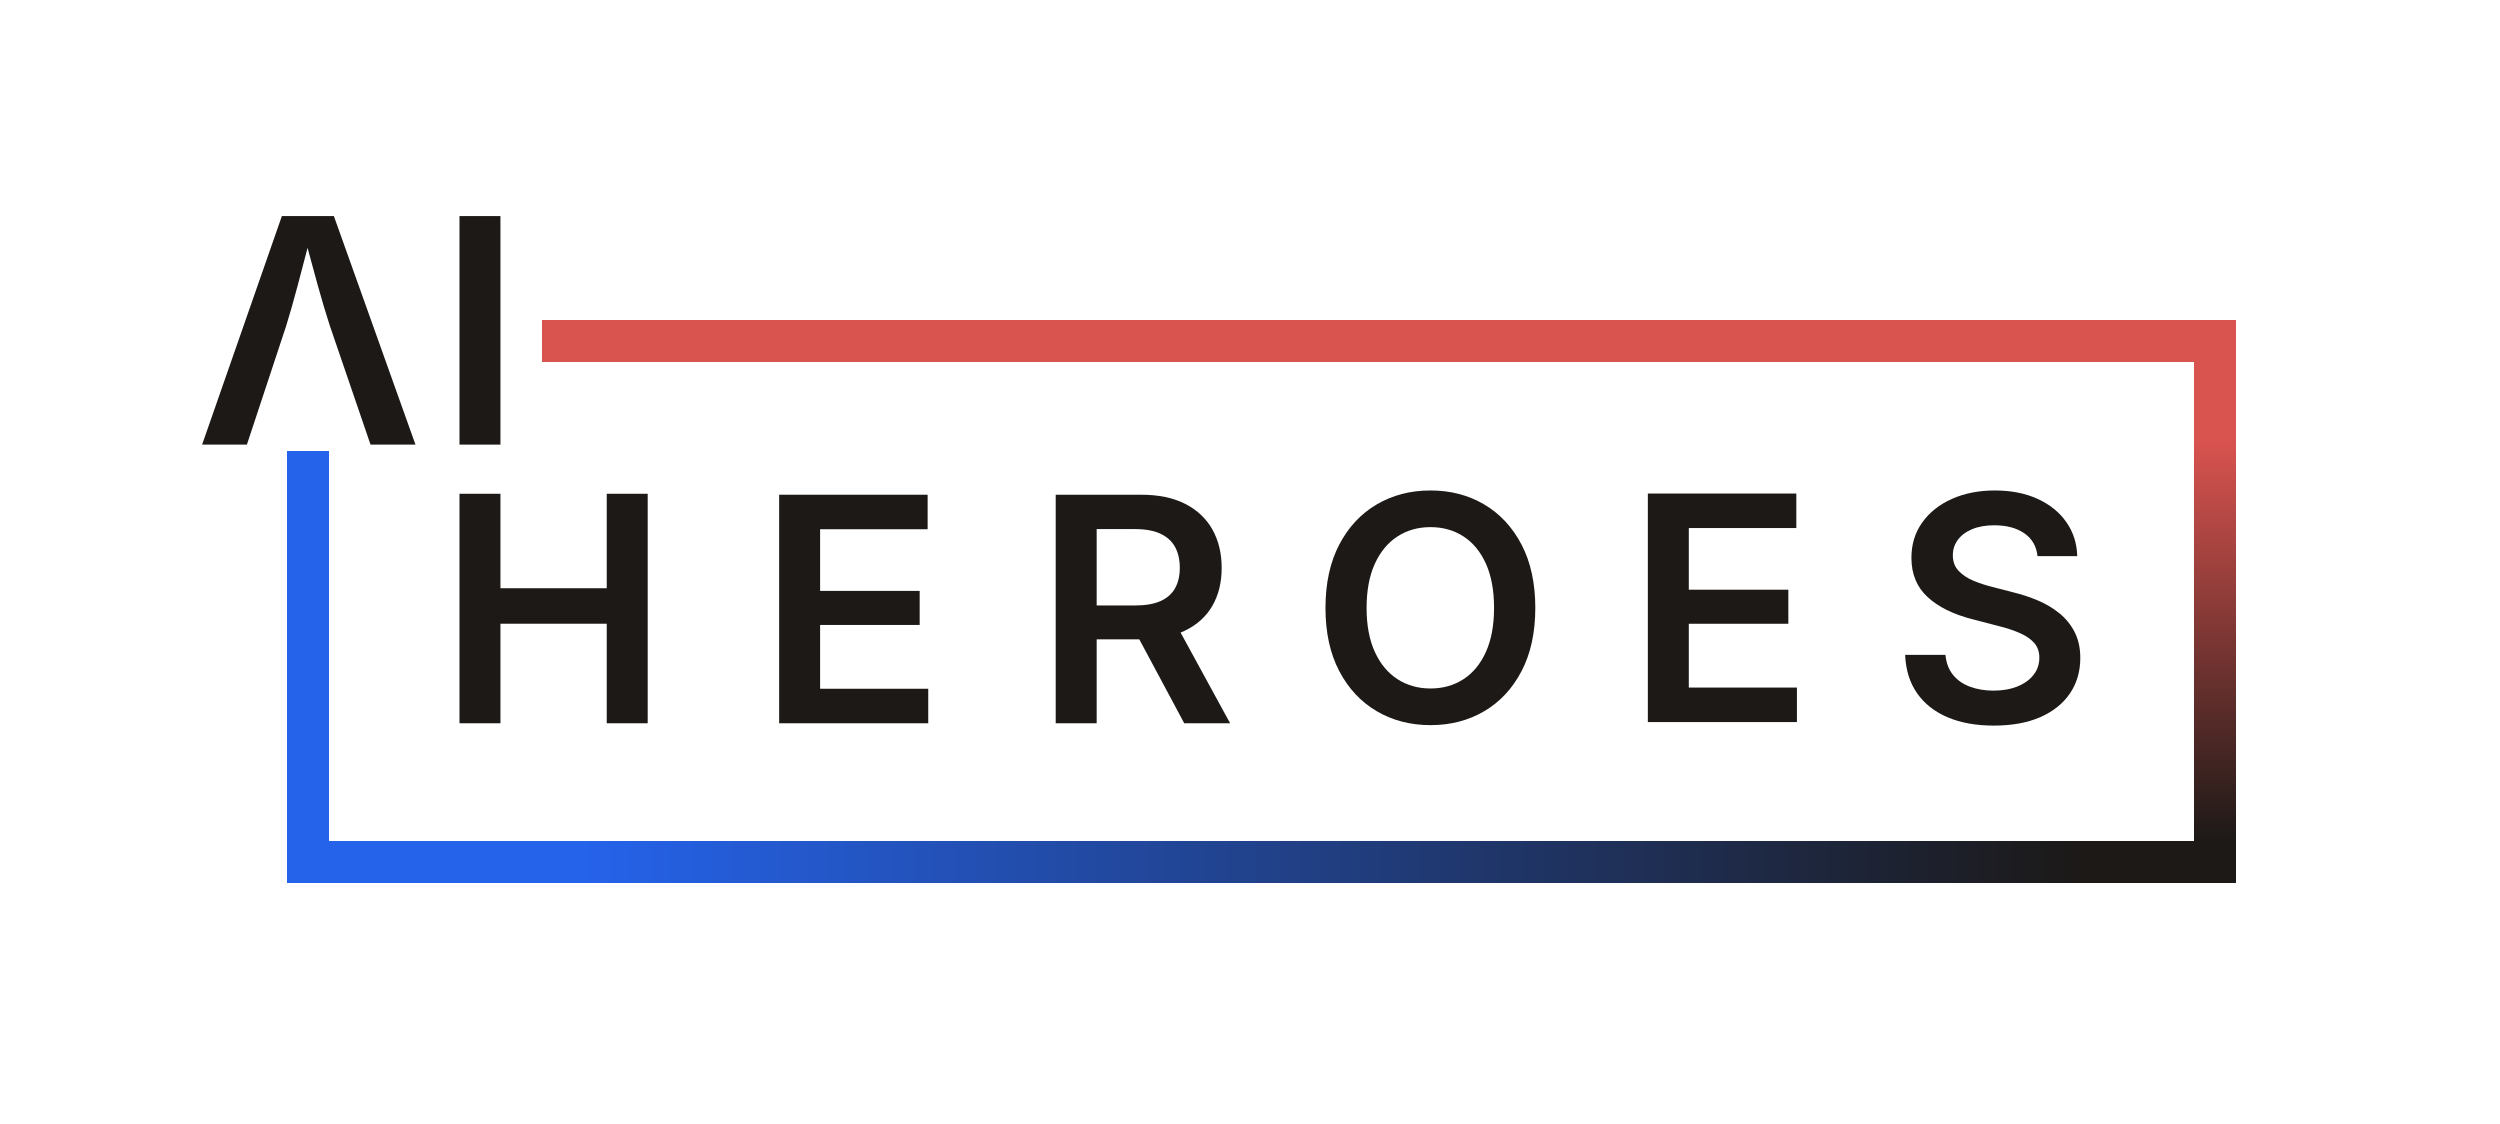
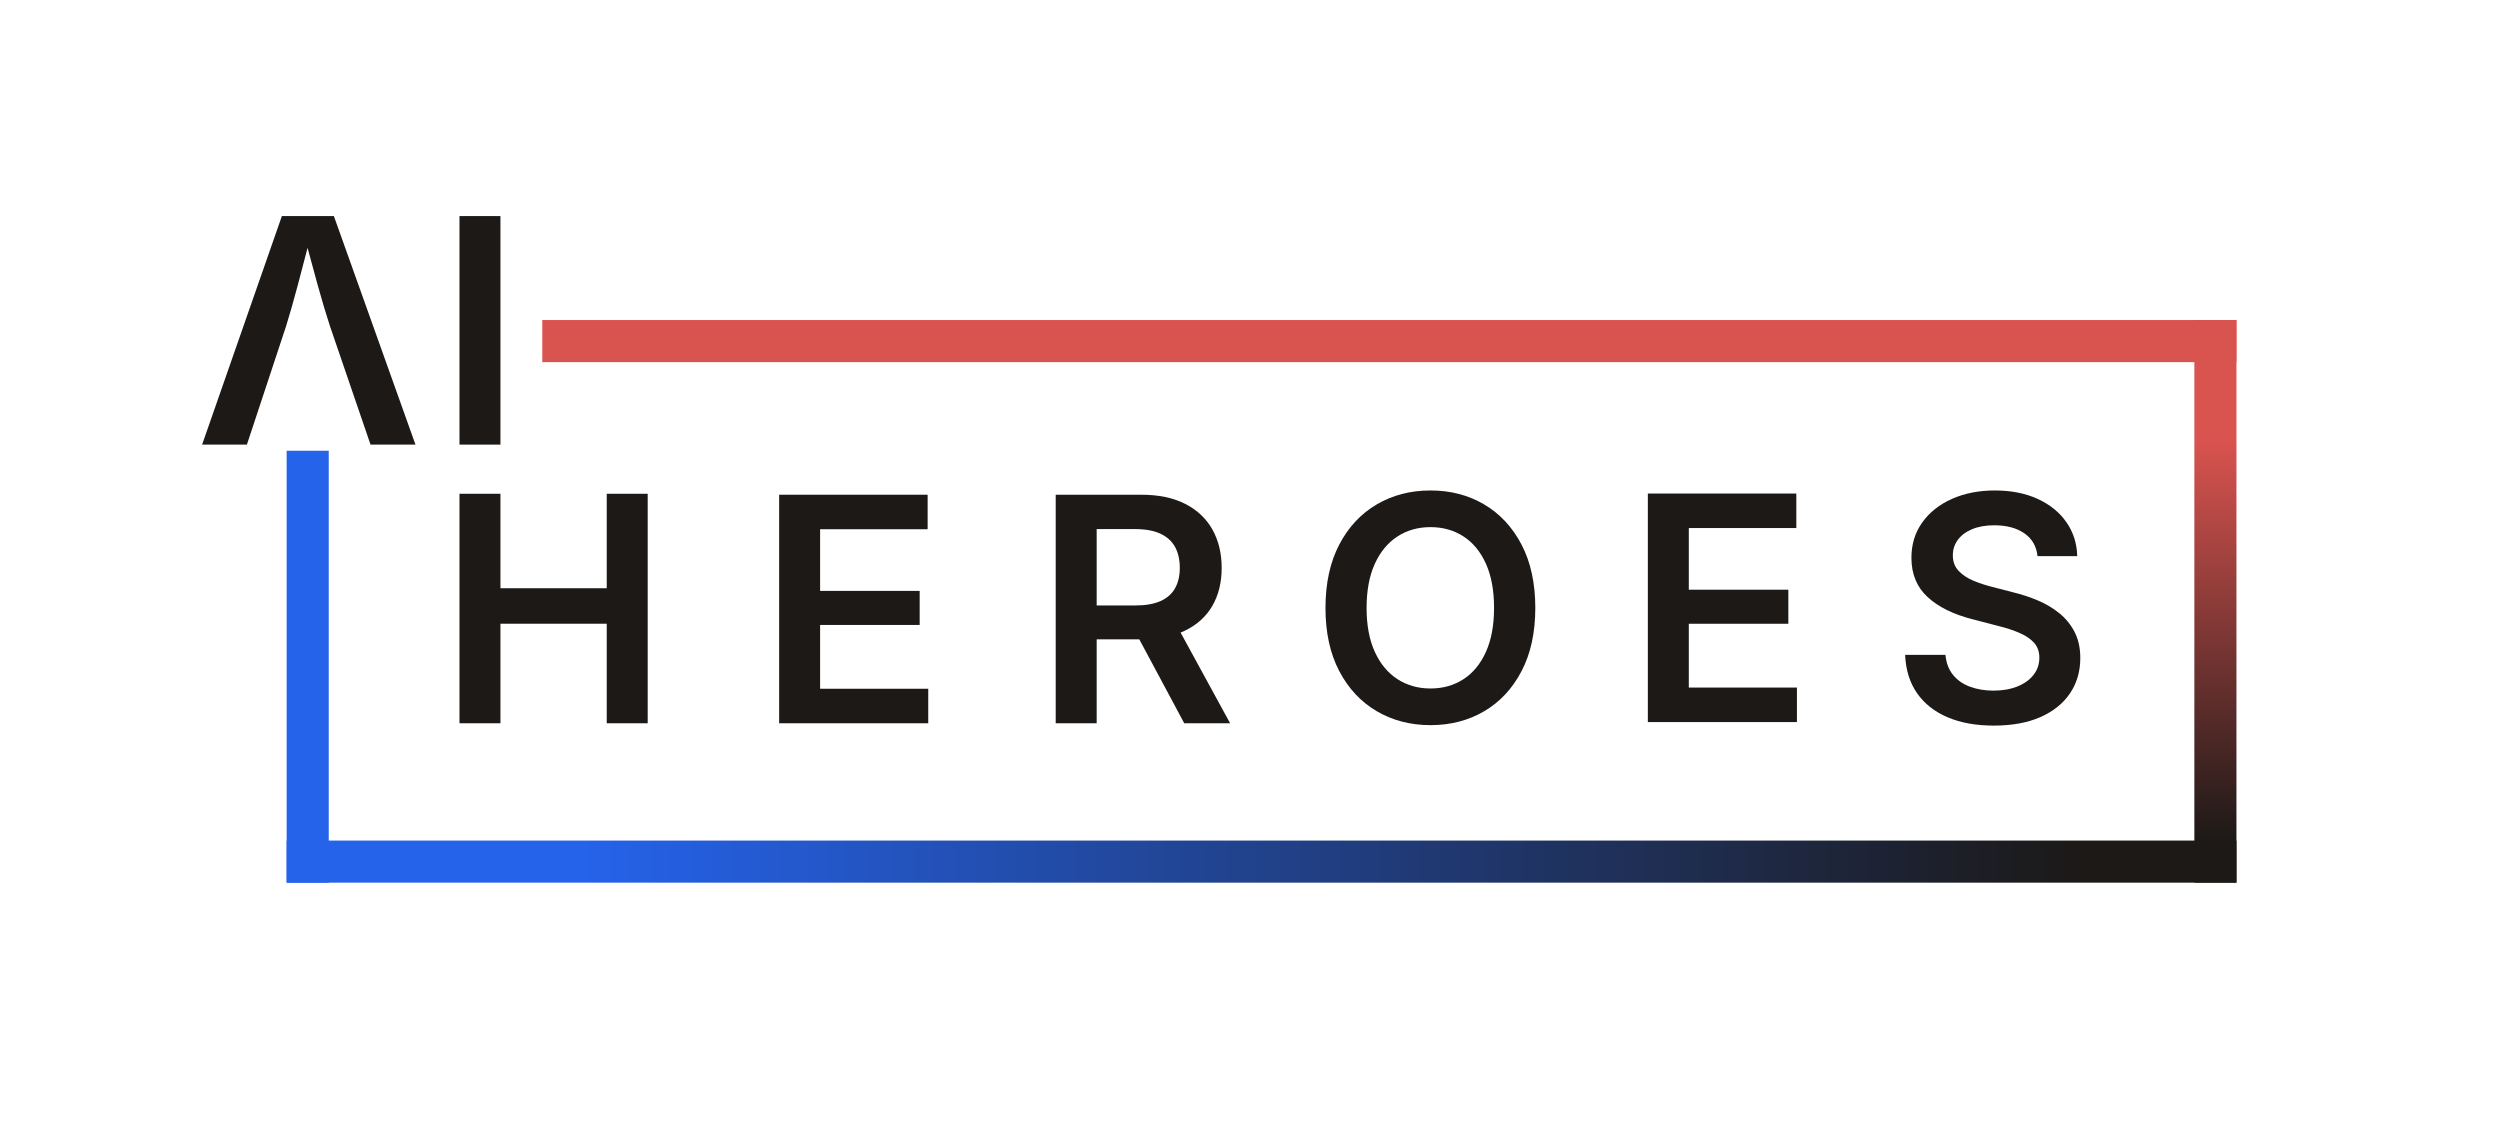
<svg xmlns="http://www.w3.org/2000/svg" viewBox="19.471 15.478 2771.268 1245.578" role="img" aria-label="AI Heroes">
  <defs>
    <linearGradient id="aih-gRight" gradientUnits="userSpaceOnUse" x1="2475.27" y1="416.914" x2="2475.27" y2="993.912">
      <stop offset="0" stop-color="#D9534F" />
      <stop offset="0.15" stop-color="#D9534F" />
      <stop offset="0.92" stop-color="#1C1917" />
    </linearGradient>
    <linearGradient id="aih-gBottom" gradientUnits="userSpaceOnUse" x1="337.224" y1="970.58" x2="2498.596" y2="970.58">
      <stop offset="0" stop-color="#2563EB" />
      <stop offset="0.15" stop-color="#2563EB" />
      <stop offset="0.92" stop-color="#1C1917" />
    </linearGradient>
  </defs>
-   <g shape-rendering="crispEdges">
+   <g>
    <rect x="620.586" y="370.252" width="1878.011" height="46.662" fill="#D9534F" />
    <rect x="2451.935" y="370.252" width="46.661" height="623.66" fill="url(#aih-gRight)" />
    <rect x="337.224" y="947.251" width="2161.373" height="46.661" fill="url(#aih-gBottom)" />
    <rect x="337.224" y="515.135" width="46.661" height="478.777" fill="#2563EB" />
  </g>
  <g fill="#1C1917">
    <polygon points="574.215 816.156 574.215 706.874 692.04 706.874 692.04 816.156 692.04 817.221 737.439 817.221 737.439 816.156 737.439 563.887 737.439 562.822 692.04 562.822 692.04 563.887 692.04 667.555 574.215 667.555 574.215 563.887 574.215 562.822 528.82 562.822 528.82 563.887 528.82 816.156 528.82 817.221 574.215 817.221 574.215 816.156" />
    <polygon points="1047.756 602.141 1047.756 563.887 883.175 563.887 883.175 817.221 1048.436 817.221 1048.436 778.967 928.569 778.967 928.569 708.237 1038.916 708.237 1038.916 670.493 928.569 670.493 928.569 602.141 1047.756 602.141" />
    <path d="M1363.412,686.984c6.858-11.902,10.285-25.901,10.285-41.995s-3.399-30.234-10.198-42.419c-6.803-12.185-16.833-21.681-30.098-28.48-13.26-6.803-29.583-10.203-48.963-10.203l-94.704 0.0 0,253.334,45.395-0-0-93.004,47.278-0,49.804,93.004,50.84-0-54.881-100.534c1.673-.675,3.306-1.392,4.893-2.158,13.374-6.461,23.49-15.643,30.348-27.546ZM1235.13,601.972h42.337c11.561-0,20.998,1.7,28.307,5.099,7.314,3.404,12.723,8.307,16.24,14.709,3.509,6.402,5.268,14.14,5.268,23.208,0,8.84-1.759,16.382-5.268,22.611-3.518,6.238-8.899,10.968-16.154,14.199-7.254,3.231-16.605,4.844-28.056,4.844h-42.674s-0-84.67-0-84.67Z" />
    <path d="M1545.565,803.83c17.571,10.317,37.461,15.47,59.68,15.47,22.1,0,41.909-5.126,59.42-15.384,17.516-10.257,31.342-25.108,41.489-44.547,10.139-19.439,15.215-42.761,15.215-69.965,0-27.318-5.076-50.694-15.215-70.133-10.148-19.439-23.973-34.317-41.489-44.634-17.512-10.312-37.32-15.47-59.42-15.47-22.219,0-42.109,5.158-59.68,15.47-17.571,10.317-31.428,25.194-41.567,44.634-10.148,19.439-15.22,42.816-15.22,70.133,0,27.204,5.072,50.498,15.22,69.878,10.139,19.385,23.996,34.235,41.567,44.547ZM1543.442,640.524c6.061-13.319,14.422-23.436,25.076-30.353,10.654-6.913,22.898-10.371,36.728-10.371,13.711,0,25.869,3.431,36.468,10.289,10.599,6.858,18.902,16.947,24.912,30.262,6.006,13.319,9.009,29.669,9.009,49.054,0,19.157-3.003,35.393-9.009,48.712-6.01,13.319-14.313,23.408-24.912,30.262-10.599,6.862-22.757,10.289-36.468,10.289-13.83,0-26.074-3.459-36.728-10.371-10.654-6.913-19.015-17.006-25.076-30.266-6.065-13.26-9.095-29.469-9.095-48.625,0-19.271,3.03-35.561,9.095-48.881Z" />
    <polygon points="2010.7 600.821 2010.7 562.566 1846.118 562.567 1846.118 815.901 2011.379 815.901 2011.379 777.647 1891.513 777.647 1891.513 706.916 2001.859 706.916 2001.859 669.172 1891.513 669.172 1891.513 600.821 2010.7 600.821" />
    <path d="M2255.696,776.457c-7.651,3.058-16.464,4.589-26.438,4.589-9.519,0-18.191-1.444-26.01-4.334-7.824-2.894-14.112-7.282-18.874-13.178-4.762-5.892-7.541-13.26-8.33-22.105l-44.716 0c.679,16.664,5.099,30.836,13.26,42.506,8.161,11.679,19.466,20.574,33.921,26.694,14.45,6.124,31.478,9.182,51.091,9.182,20.173,0,37.407-3.144,51.688-9.437,14.281-6.288,25.217-15.074,32.813-26.352,7.592-11.278,11.392-24.338,11.392-39.188,0-10.996-2.101-20.574-6.293-28.735-4.192-8.161-9.834-15.106-16.915-20.829-7.086-5.723-15.047-10.458-23.887-14.194-8.845-3.741-17.967-6.744-27.377-9.013l-23.631-6.12c-6.803-1.7-13.515-3.91-20.15-6.63-6.63-2.72-12.13-6.348-16.491-10.882-4.365-4.534-6.544-10.317-6.544-17.343,0-6.461,1.841-12.185,5.523-17.174,3.682-4.985,8.954-8.927,15.812-11.816,6.858-2.889,15.046-4.334,24.57-4.334,13.711,0,24.848,2.976,33.41,8.927,8.558,5.947,13.401,14.363,14.536,25.245l44.037-0c-.342-14.053-4.338-26.58-11.989-37.575-7.651-10.991-18.277-19.608-31.879-25.842-13.602-6.234-29.414-9.35-47.436-9.35-17.68,0-33.492,3.09-47.436,9.264-13.939,6.179-24.939,14.878-32.982,26.101-8.052,11.219-12.075,24.31-12.075,39.275,0,17.908,5.924,32.362,17.771,43.353,11.843,10.995,28.361,19.216,49.559,24.657l28.735,7.478c9.182,2.269,17.197,4.908,24.055,7.906,6.858,3.007,12.185,6.662,15.985,10.968,3.796,4.311,5.696,9.752,5.696,16.322,0,7.254-2.155,13.629-6.461,19.129-4.311,5.495-10.289,9.774-17.94,12.836Z" />
    <path d="M360.399,290.193c3.918,14.65,7.58,28.125,10.974,40.378,4.762,17.174,9.351,32.563,13.775,46.16l45.053,131.6,49.819-0-90.452-253.334-57.639 0-88.411,253.334,49.646-0,43.526-131.6c4.078-13.146,8.416-28.361,13.005-45.65,3.288-12.384,6.859-26.029,10.702-40.888Z" />
    <rect x="528.82" y="254.997" width="45.395" height="253.334" />
  </g>
</svg>
